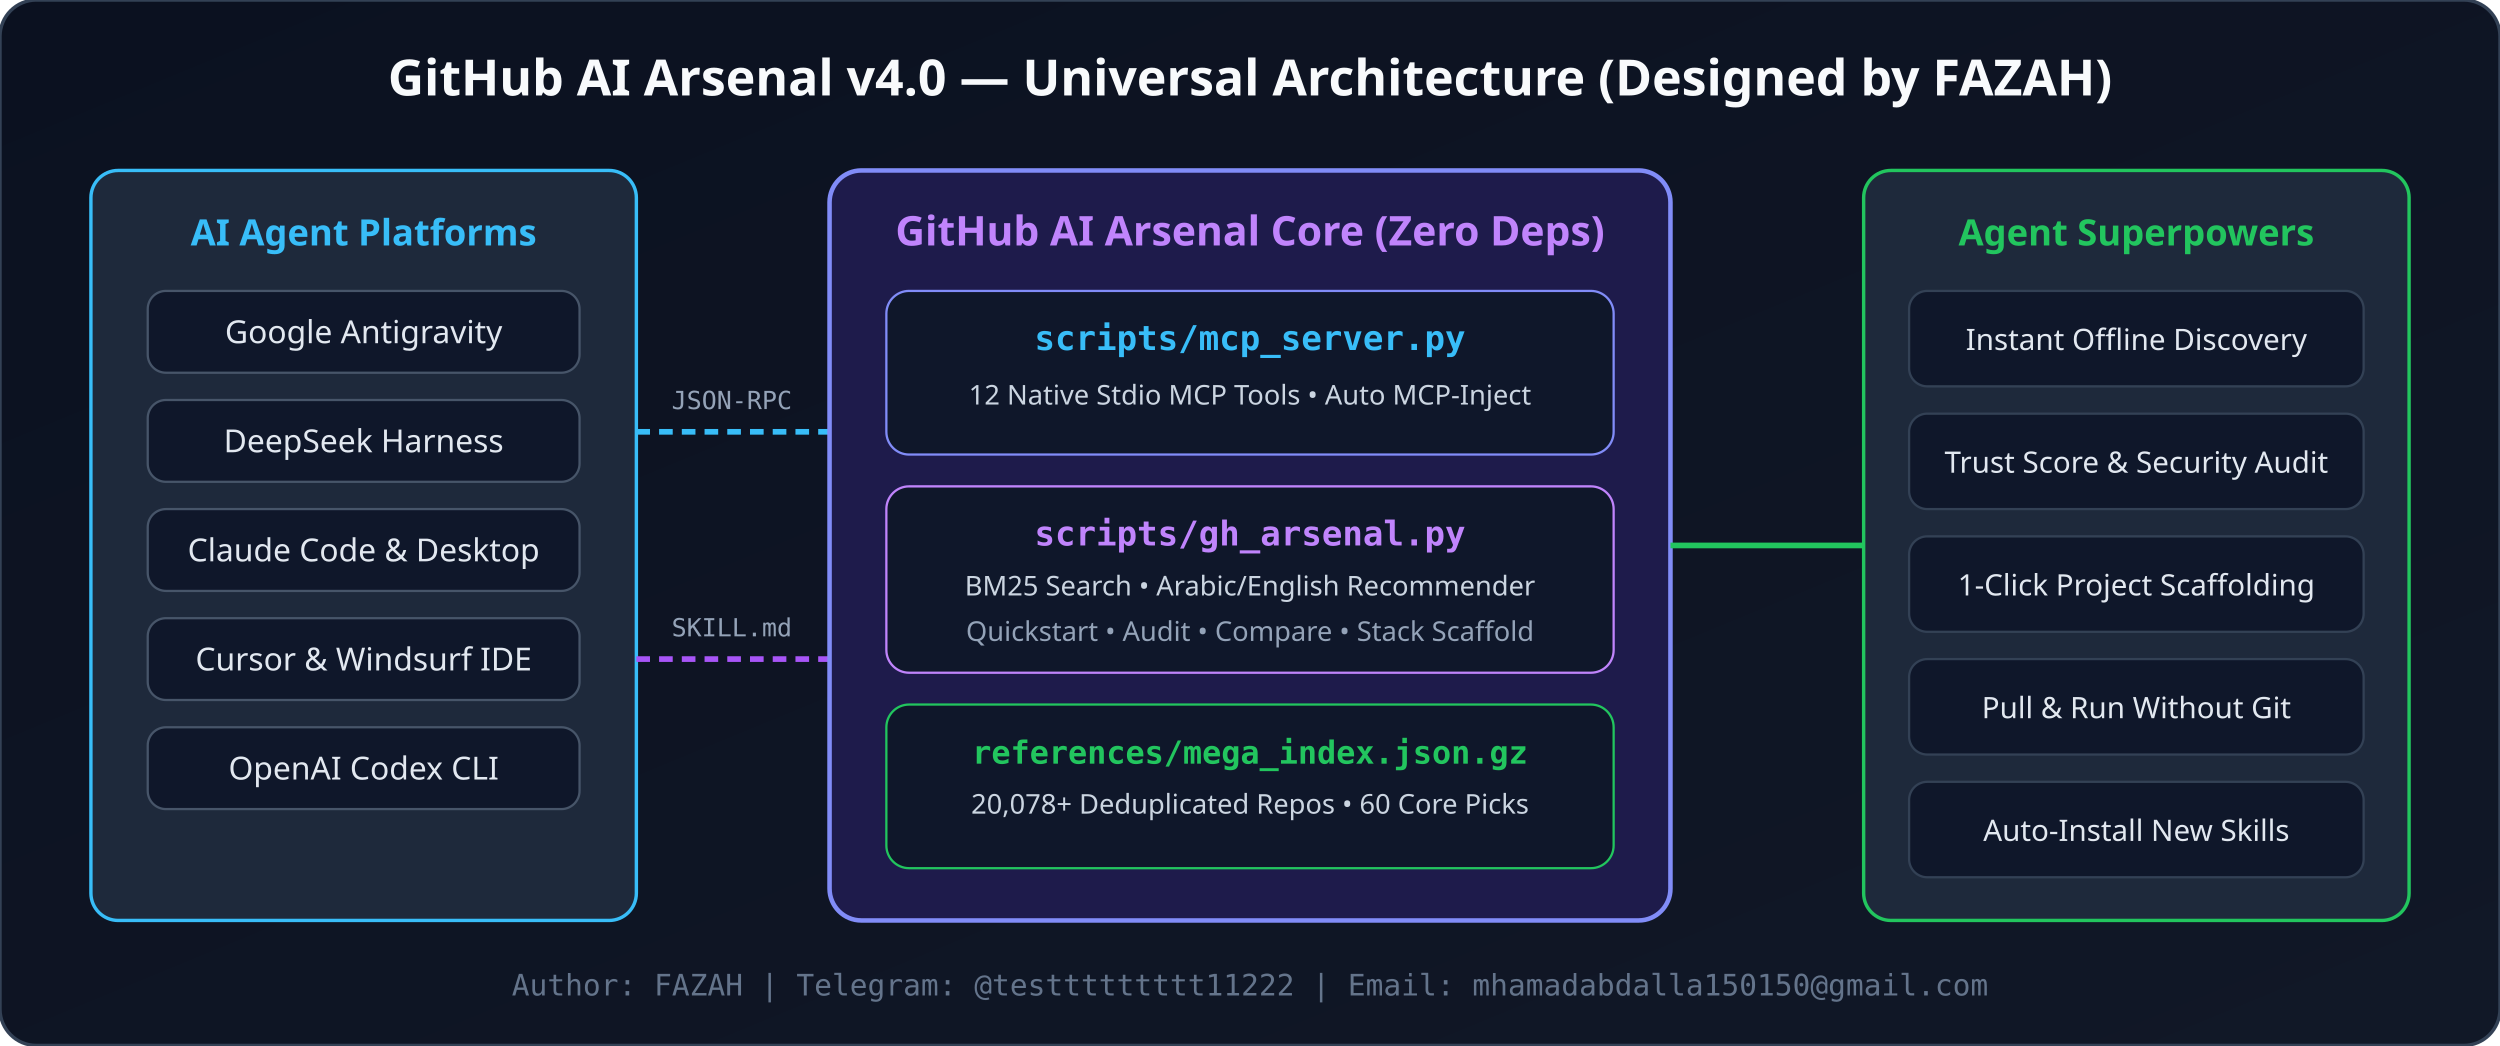
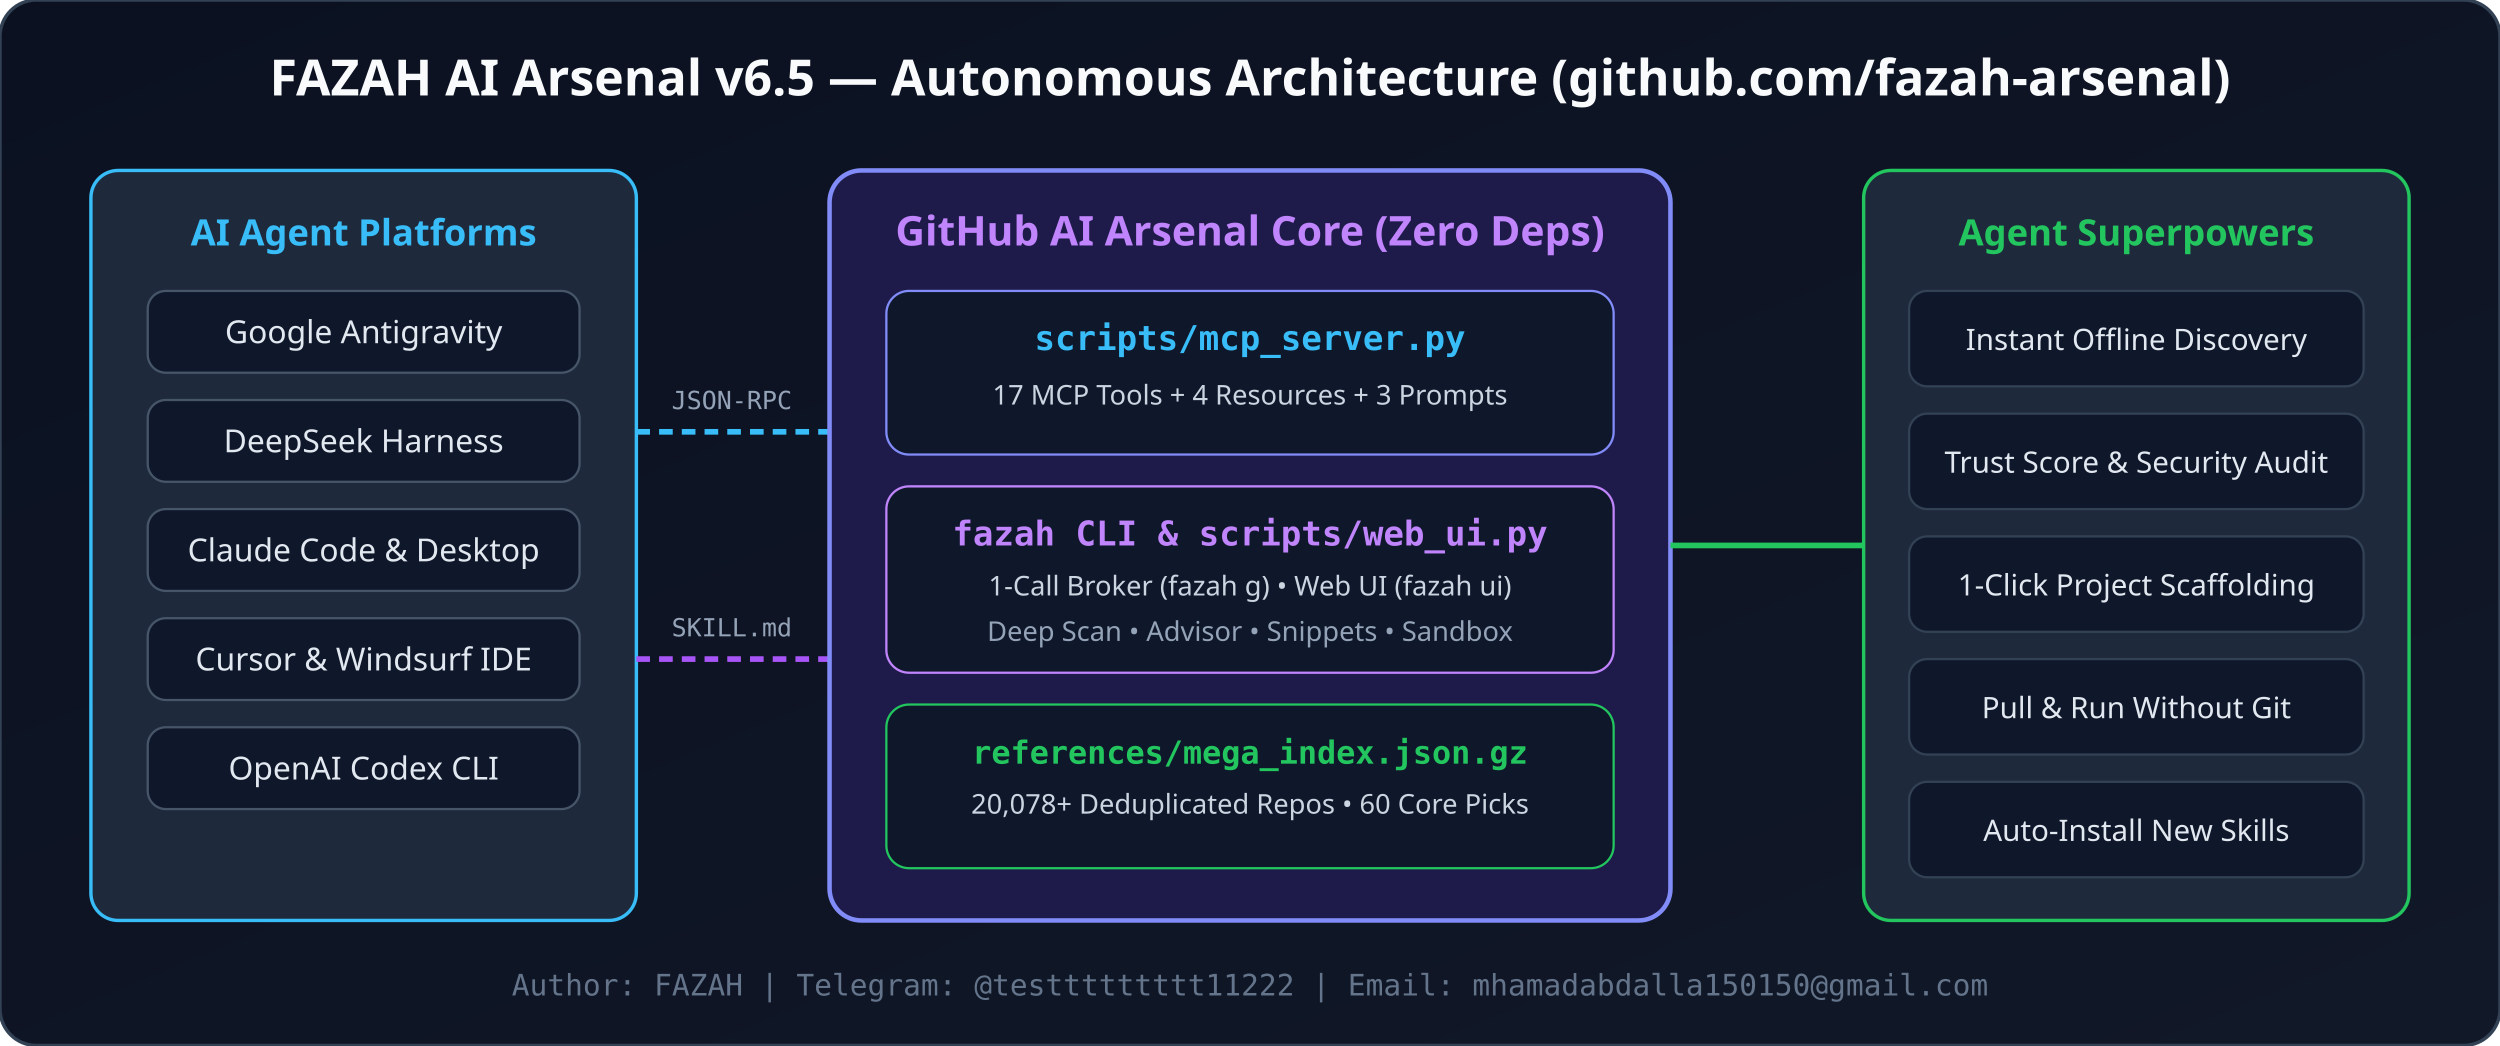
<svg xmlns="http://www.w3.org/2000/svg" viewBox="0 0 1100 460" width="100%" height="100%">
  <defs>
    <linearGradient id="bg2" x1="0%" y1="0%" x2="100%" y2="100%">
      <stop offset="0%" stop-color="#0b1120" />
      <stop offset="100%" stop-color="#111827" />
    </linearGradient>
  </defs>
  <rect width="1100" height="460" rx="16" fill="url(#bg2)" stroke="#334155" stroke-width="1.5" />
  <text x="550" y="42" text-anchor="middle" fill="#f8fafc" font-family="Segoe UI, sans-serif" font-size="22" font-weight="800">
-     GitHub AI Arsenal v4.0 — Universal Architecture (Designed by FAZAH)
+     FAZAH AI Arsenal v6.5 — Autonomous Architecture (github.com/fazah-arsenal)
  </text>
  <rect x="40" y="75" width="240" height="330" rx="12" fill="#1e293b" stroke="#38bdf8" stroke-width="1.5" />
  <text x="160" y="108" text-anchor="middle" fill="#38bdf8" font-family="Segoe UI, sans-serif" font-size="16" font-weight="700">
    AI Agent Platforms
  </text>
  <g font-family="Segoe UI, sans-serif" font-size="14" fill="#e2e8f0">
    <rect x="65" y="128" width="190" height="36" rx="8" fill="#0f172a" stroke="#475569" />
    <text x="160" y="151" text-anchor="middle">Google Antigravity</text>
    <rect x="65" y="176" width="190" height="36" rx="8" fill="#0f172a" stroke="#475569" />
    <text x="160" y="199" text-anchor="middle">DeepSeek Harness</text>
    <rect x="65" y="224" width="190" height="36" rx="8" fill="#0f172a" stroke="#475569" />
    <text x="160" y="247" text-anchor="middle">Claude Code &amp; Desktop</text>
    <rect x="65" y="272" width="190" height="36" rx="8" fill="#0f172a" stroke="#475569" />
    <text x="160" y="295" text-anchor="middle">Cursor &amp; Windsurf IDE</text>
    <rect x="65" y="320" width="190" height="36" rx="8" fill="#0f172a" stroke="#475569" />
    <text x="160" y="343" text-anchor="middle">OpenAI Codex CLI</text>
  </g>
  <line x1="280" y1="190" x2="365" y2="190" stroke="#38bdf8" stroke-width="2.5" stroke-dasharray="6,4" />
  <text x="322" y="180" text-anchor="middle" fill="#94a3b8" font-family="Consolas, monospace" font-size="11">JSON-RPC</text>
  <line x1="280" y1="290" x2="365" y2="290" stroke="#a855f7" stroke-width="2.5" stroke-dasharray="6,4" />
  <text x="322" y="280" text-anchor="middle" fill="#94a3b8" font-family="Consolas, monospace" font-size="11">SKILL.md</text>
  <rect x="365" y="75" width="370" height="330" rx="14" fill="#1e1b4b" stroke="#818cf8" stroke-width="2" />
  <text x="550" y="108" text-anchor="middle" fill="#c084fc" font-family="Segoe UI, sans-serif" font-size="18" font-weight="800">
    GitHub AI Arsenal Core (Zero Deps)
  </text>
  <rect x="390" y="128" width="320" height="72" rx="10" fill="#0f172a" stroke="#818cf8" />
  <text x="550" y="154" text-anchor="middle" fill="#38bdf8" font-family="Consolas, monospace" font-size="15" font-weight="700">scripts/mcp_server.py</text>
-   <text x="550" y="178" text-anchor="middle" fill="#cbd5e1" font-family="Segoe UI, sans-serif" font-size="12">12 Native Stdio MCP Tools • Auto MCP-Inject</text>
+   <text x="550" y="178" text-anchor="middle" fill="#cbd5e1" font-family="Segoe UI, sans-serif" font-size="12">17 MCP Tools + 4 Resources + 3 Prompts</text>
  <rect x="390" y="214" width="320" height="82" rx="10" fill="#0f172a" stroke="#c084fc" />
-   <text x="550" y="240" text-anchor="middle" fill="#c084fc" font-family="Consolas, monospace" font-size="15" font-weight="700">scripts/gh_arsenal.py</text>
-   <text x="550" y="262" text-anchor="middle" fill="#cbd5e1" font-family="Segoe UI, sans-serif" font-size="12">BM25 Search • Arabic/English Recommender</text>
-   <text x="550" y="282" text-anchor="middle" fill="#94a3b8" font-family="Segoe UI, sans-serif" font-size="12">Quickstart • Audit • Compare • Stack Scaffold</text>
+   <text x="550" y="240" text-anchor="middle" fill="#c084fc" font-family="Consolas, monospace" font-size="15" font-weight="700">fazah CLI &amp; scripts/web_ui.py</text>
+   <text x="550" y="262" text-anchor="middle" fill="#cbd5e1" font-family="Segoe UI, sans-serif" font-size="12">1-Call Broker (fazah g) • Web UI (fazah ui)</text>
+   <text x="550" y="282" text-anchor="middle" fill="#94a3b8" font-family="Segoe UI, sans-serif" font-size="12">Deep Scan • Advisor • Snippets • Sandbox</text>
  <rect x="390" y="310" width="320" height="72" rx="10" fill="#0f172a" stroke="#22c55e" />
  <text x="550" y="336" text-anchor="middle" fill="#22c55e" font-family="Consolas, monospace" font-size="14" font-weight="700">references/mega_index.json.gz</text>
  <text x="550" y="358" text-anchor="middle" fill="#cbd5e1" font-family="Segoe UI, sans-serif" font-size="12">20,078+ Deduplicated Repos • 60 Core Picks</text>
  <line x1="735" y1="240" x2="820" y2="240" stroke="#22c55e" stroke-width="2.5" />
  <rect x="820" y="75" width="240" height="330" rx="12" fill="#1e293b" stroke="#22c55e" stroke-width="1.5" />
  <text x="940" y="108" text-anchor="middle" fill="#22c55e" font-family="Segoe UI, sans-serif" font-size="16" font-weight="700">
    Agent Superpowers
  </text>
  <g font-family="Segoe UI, sans-serif" font-size="13" fill="#e2e8f0">
    <rect x="840" y="128" width="200" height="42" rx="8" fill="#0f172a" stroke="#334155" />
    <text x="940" y="154" text-anchor="middle">Instant Offline Discovery</text>
    <rect x="840" y="182" width="200" height="42" rx="8" fill="#0f172a" stroke="#334155" />
    <text x="940" y="208" text-anchor="middle">Trust Score &amp; Security Audit</text>
    <rect x="840" y="236" width="200" height="42" rx="8" fill="#0f172a" stroke="#334155" />
    <text x="940" y="262" text-anchor="middle">1-Click Project Scaffolding</text>
    <rect x="840" y="290" width="200" height="42" rx="8" fill="#0f172a" stroke="#334155" />
    <text x="940" y="316" text-anchor="middle">Pull &amp; Run Without Git</text>
    <rect x="840" y="344" width="200" height="42" rx="8" fill="#0f172a" stroke="#334155" />
    <text x="940" y="370" text-anchor="middle">Auto-Install New Skills</text>
  </g>
  <text x="550" y="438" text-anchor="middle" fill="#64748b" font-family="Consolas, monospace" font-size="13">
    Author: FAZAH | Telegram: @testtttttttt11222 | Email: mhamadabdalla150150@gmail.com
  </text>
</svg>
